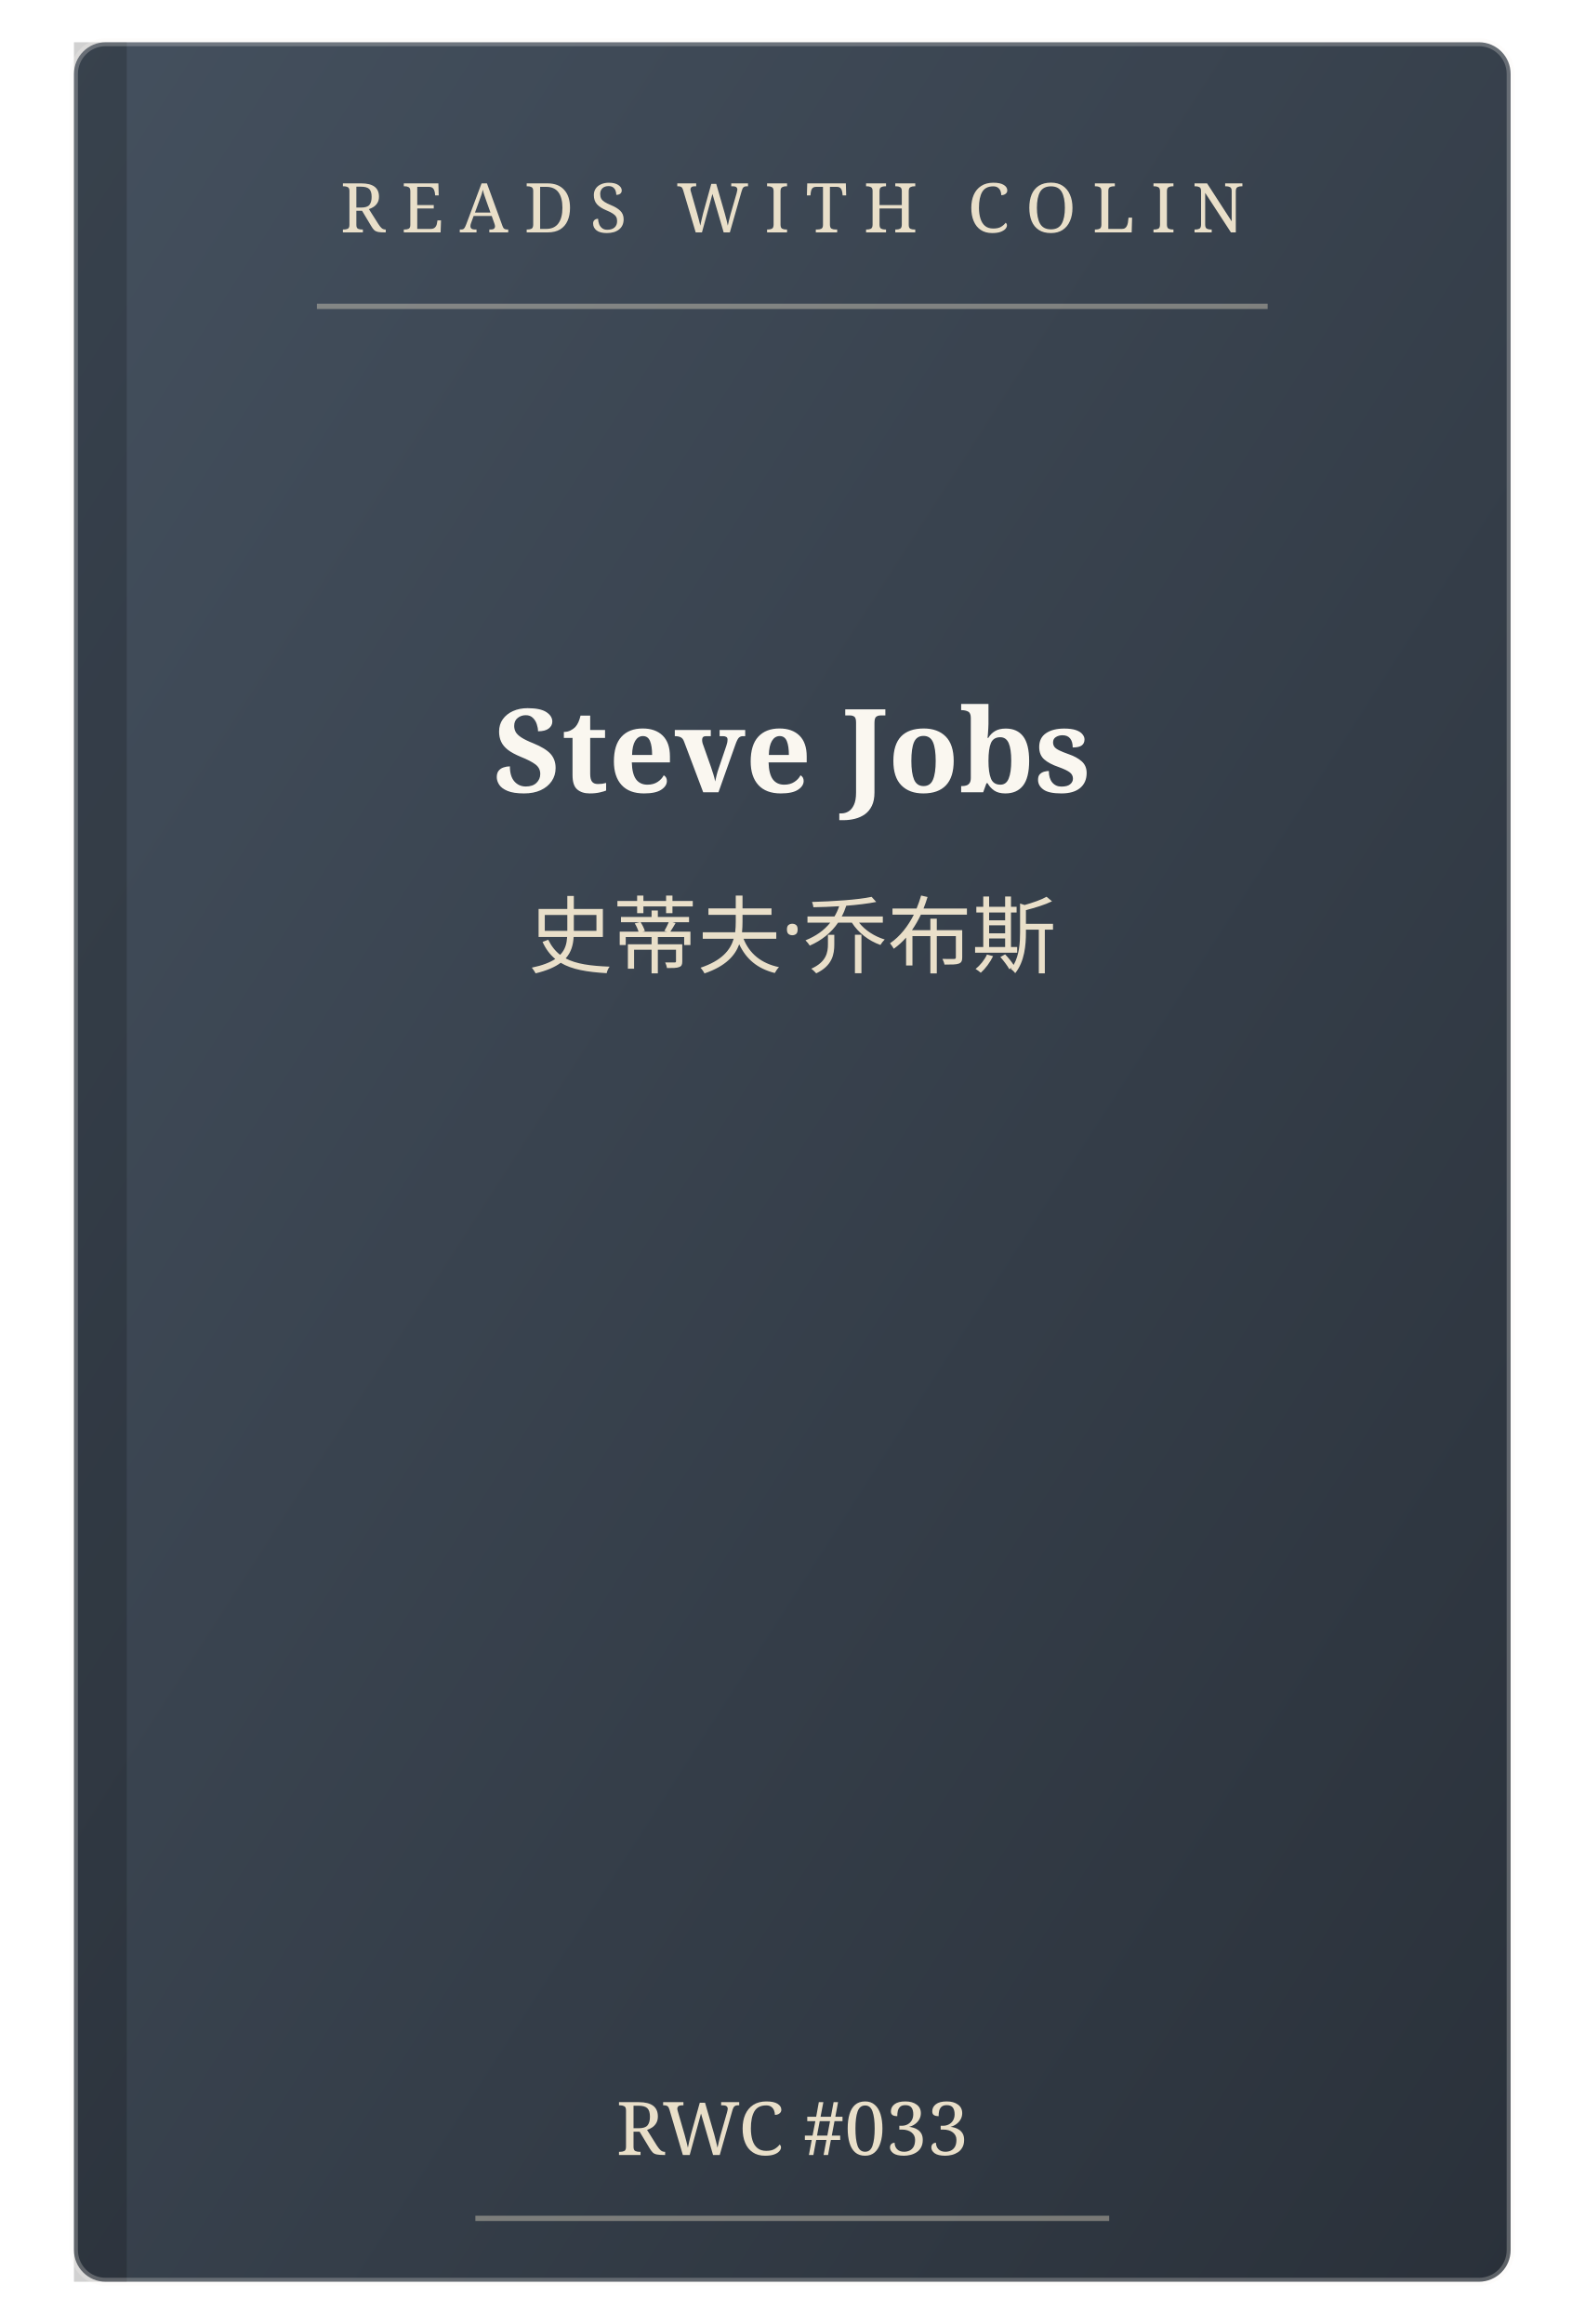
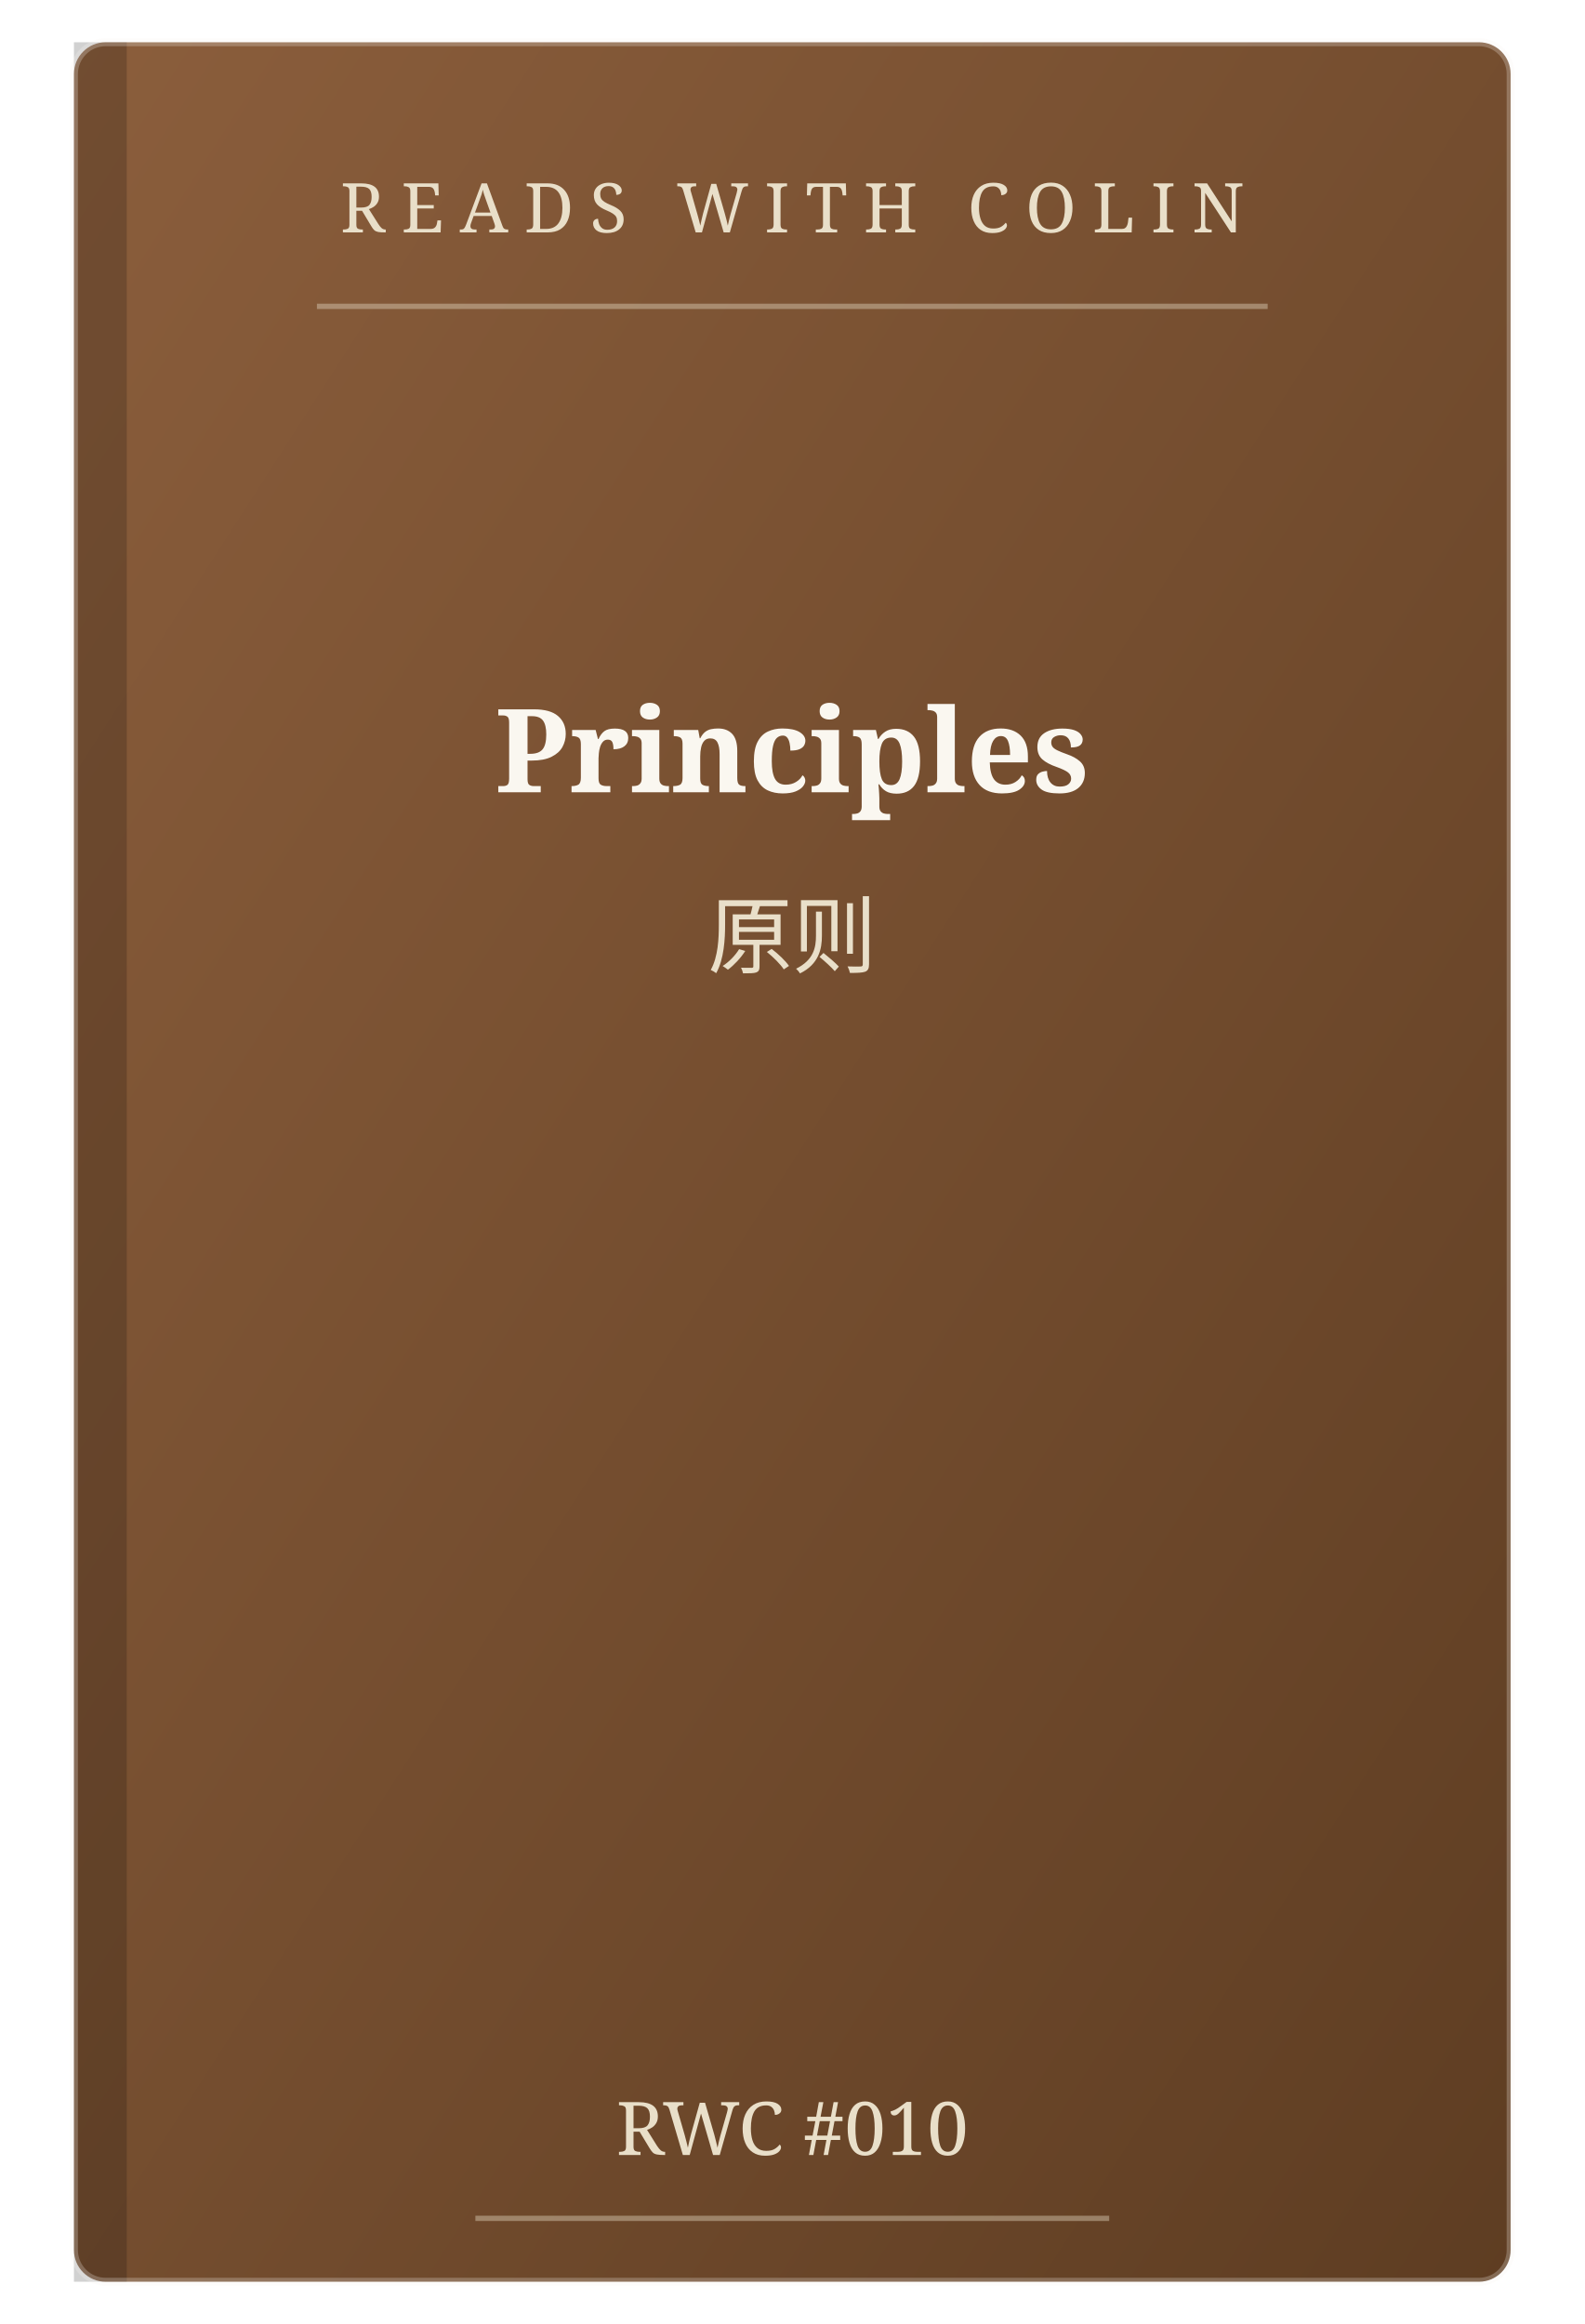
<svg xmlns="http://www.w3.org/2000/svg" viewBox="0 0 300 440" width="300" height="440">
  <defs>
    <linearGradient id="g" x1="0" y1="0" x2="1" y2="1">
-       <stop offset="0" stop-color="#44505E" />
-       <stop offset="1" stop-color="#2A313A" />
+       <stop offset="0" stop-color="#8B5E3C" />
+       <stop offset="1" stop-color="#5E3D22" />
    </linearGradient>
  </defs>
  <rect x="14" y="8" width="272" height="424" rx="6" fill="url(#g)" />
  <rect x="14" y="8" width="10" height="424" fill="#000" opacity="0.18" />
  <rect x="14" y="8" width="272" height="424" rx="6" fill="none" stroke="#FAF7F0" stroke-opacity="0.25" stroke-width="1.5" />
  <text x="150" y="44" text-anchor="middle" font-family="Georgia, serif" font-size="13" letter-spacing="3" fill="#E9DFC9">READS WITH COLIN</text>
  <line x1="60" y1="58" x2="240" y2="58" stroke="#E9DFC9" stroke-opacity="0.4" stroke-width="1" />
-   <text x="150" y="408" text-anchor="middle" font-family="Georgia, serif" font-size="14" fill="#E9DFC9">RWC #033</text>
+   <text x="150" y="408" text-anchor="middle" font-family="Georgia, serif" font-size="14" fill="#E9DFC9">RWC #010</text>
  <line x1="90" y1="420" x2="210" y2="420" stroke="#E9DFC9" stroke-opacity="0.4" stroke-width="1" />
-   <text x="150" y="150" text-anchor="middle" font-family="Georgia, serif" font-size="22" font-weight="700" fill="#FAF7F0">Steve Jobs</text>
-   <text x="150" y="183" text-anchor="middle" font-family="'Songti SC', serif" font-size="16" fill="#E9DFC9">史蒂夫·乔布斯</text>
+   <text x="150" y="150" text-anchor="middle" font-family="Georgia, serif" font-size="22" font-weight="700" fill="#FAF7F0">Principles</text>
+   <text x="150" y="183" text-anchor="middle" font-family="'Songti SC', serif" font-size="16" fill="#E9DFC9">原则</text>
</svg>
